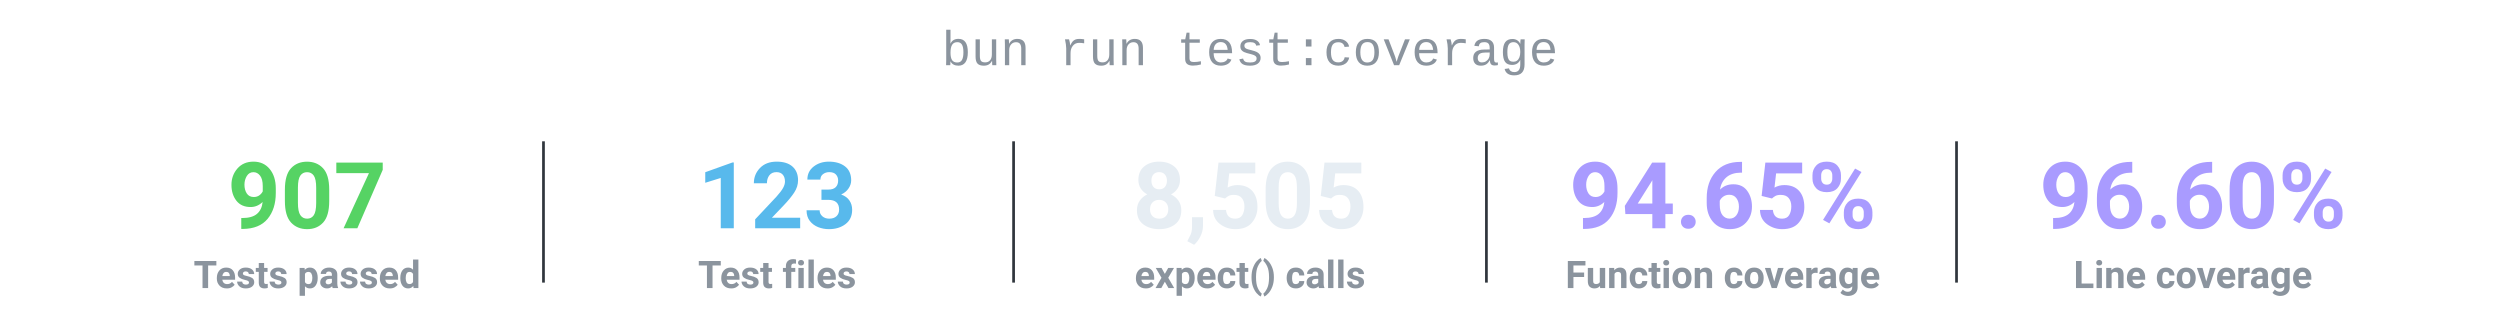
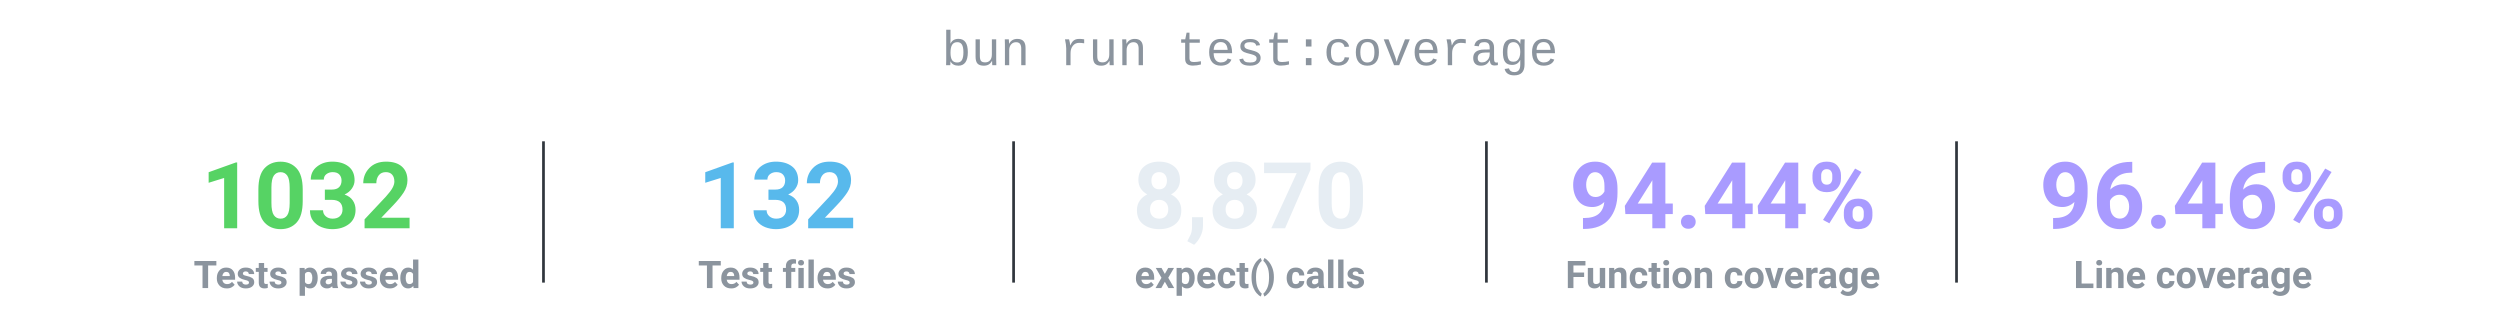
- <svg xmlns="http://www.w3.org/2000/svg" viewBox="0 0 920 122" width="920" height="122" role="img" aria-label="bun run test:coverage — 907 tests passed, 123 test files, 8,505 expect() calls, 94.65% function coverage, 96.60% line coverage">
+ <svg xmlns="http://www.w3.org/2000/svg" viewBox="0 0 920 122" width="920" height="122" role="img" aria-label="bun run test:coverage — 1032 tests passed, 132 test files, 8,870 expect() calls, 94.44% function coverage, 96.46% line coverage">
  <style>
    .cmd { font-family: ui-monospace, SFMono-Regular, 'SF Mono', Menlo, Consolas, 'Liberation Mono', monospace; font-weight: 500; font-size: 18px; }
    .val { font-family: system-ui, -apple-system, BlinkMacSystemFont, 'Segoe UI', Roboto, sans-serif; font-weight: 700; font-size: 34px; }
    .lbl { font-family: system-ui, -apple-system, BlinkMacSystemFont, 'Segoe UI', Roboto, sans-serif; font-weight: 600; font-size: 14px; }
  </style>
  <text x="460" y="24" text-anchor="middle" class="cmd" fill="#8b949e">bun run test:coverage</text>
  <line x1="200" y1="52" x2="200" y2="104" stroke="#30363d" stroke-width="1" />
  <line x1="373" y1="52" x2="373" y2="104" stroke="#30363d" stroke-width="1" />
  <line x1="547" y1="52" x2="547" y2="104" stroke="#30363d" stroke-width="1" />
  <line x1="720" y1="52" x2="720" y2="104" stroke="#30363d" stroke-width="1" />
-   <text x="113" y="84" text-anchor="middle" class="val" fill="#56d364">907</text>
+   <text x="113" y="84" text-anchor="middle" class="val" fill="#56d364">1032</text>
  <text x="113" y="106" text-anchor="middle" class="lbl" fill="#8b949e">Tests passed</text>
-   <text x="286" y="84" text-anchor="middle" class="val" fill="#58b9ec">123</text>
+   <text x="286" y="84" text-anchor="middle" class="val" fill="#58b9ec">132</text>
  <text x="286" y="106" text-anchor="middle" class="lbl" fill="#8b949e">Test files</text>
-   <text x="460" y="84" text-anchor="middle" class="val" fill="#e6edf3">8,505</text>
+   <text x="460" y="84" text-anchor="middle" class="val" fill="#e6edf3">8,870</text>
  <text x="460" y="106" text-anchor="middle" class="lbl" fill="#8b949e">expect() calls</text>
-   <text x="634" y="84" text-anchor="middle" class="val" fill="#a99bff">94.65%</text>
+   <text x="634" y="84" text-anchor="middle" class="val" fill="#a99bff">94.44%</text>
  <text x="634" y="106" text-anchor="middle" class="lbl" fill="#8b949e">Function coverage</text>
-   <text x="807" y="84" text-anchor="middle" class="val" fill="#a99bff">96.60%</text>
+   <text x="807" y="84" text-anchor="middle" class="val" fill="#a99bff">96.46%</text>
  <text x="807" y="106" text-anchor="middle" class="lbl" fill="#8b949e">Line coverage</text>
</svg>
